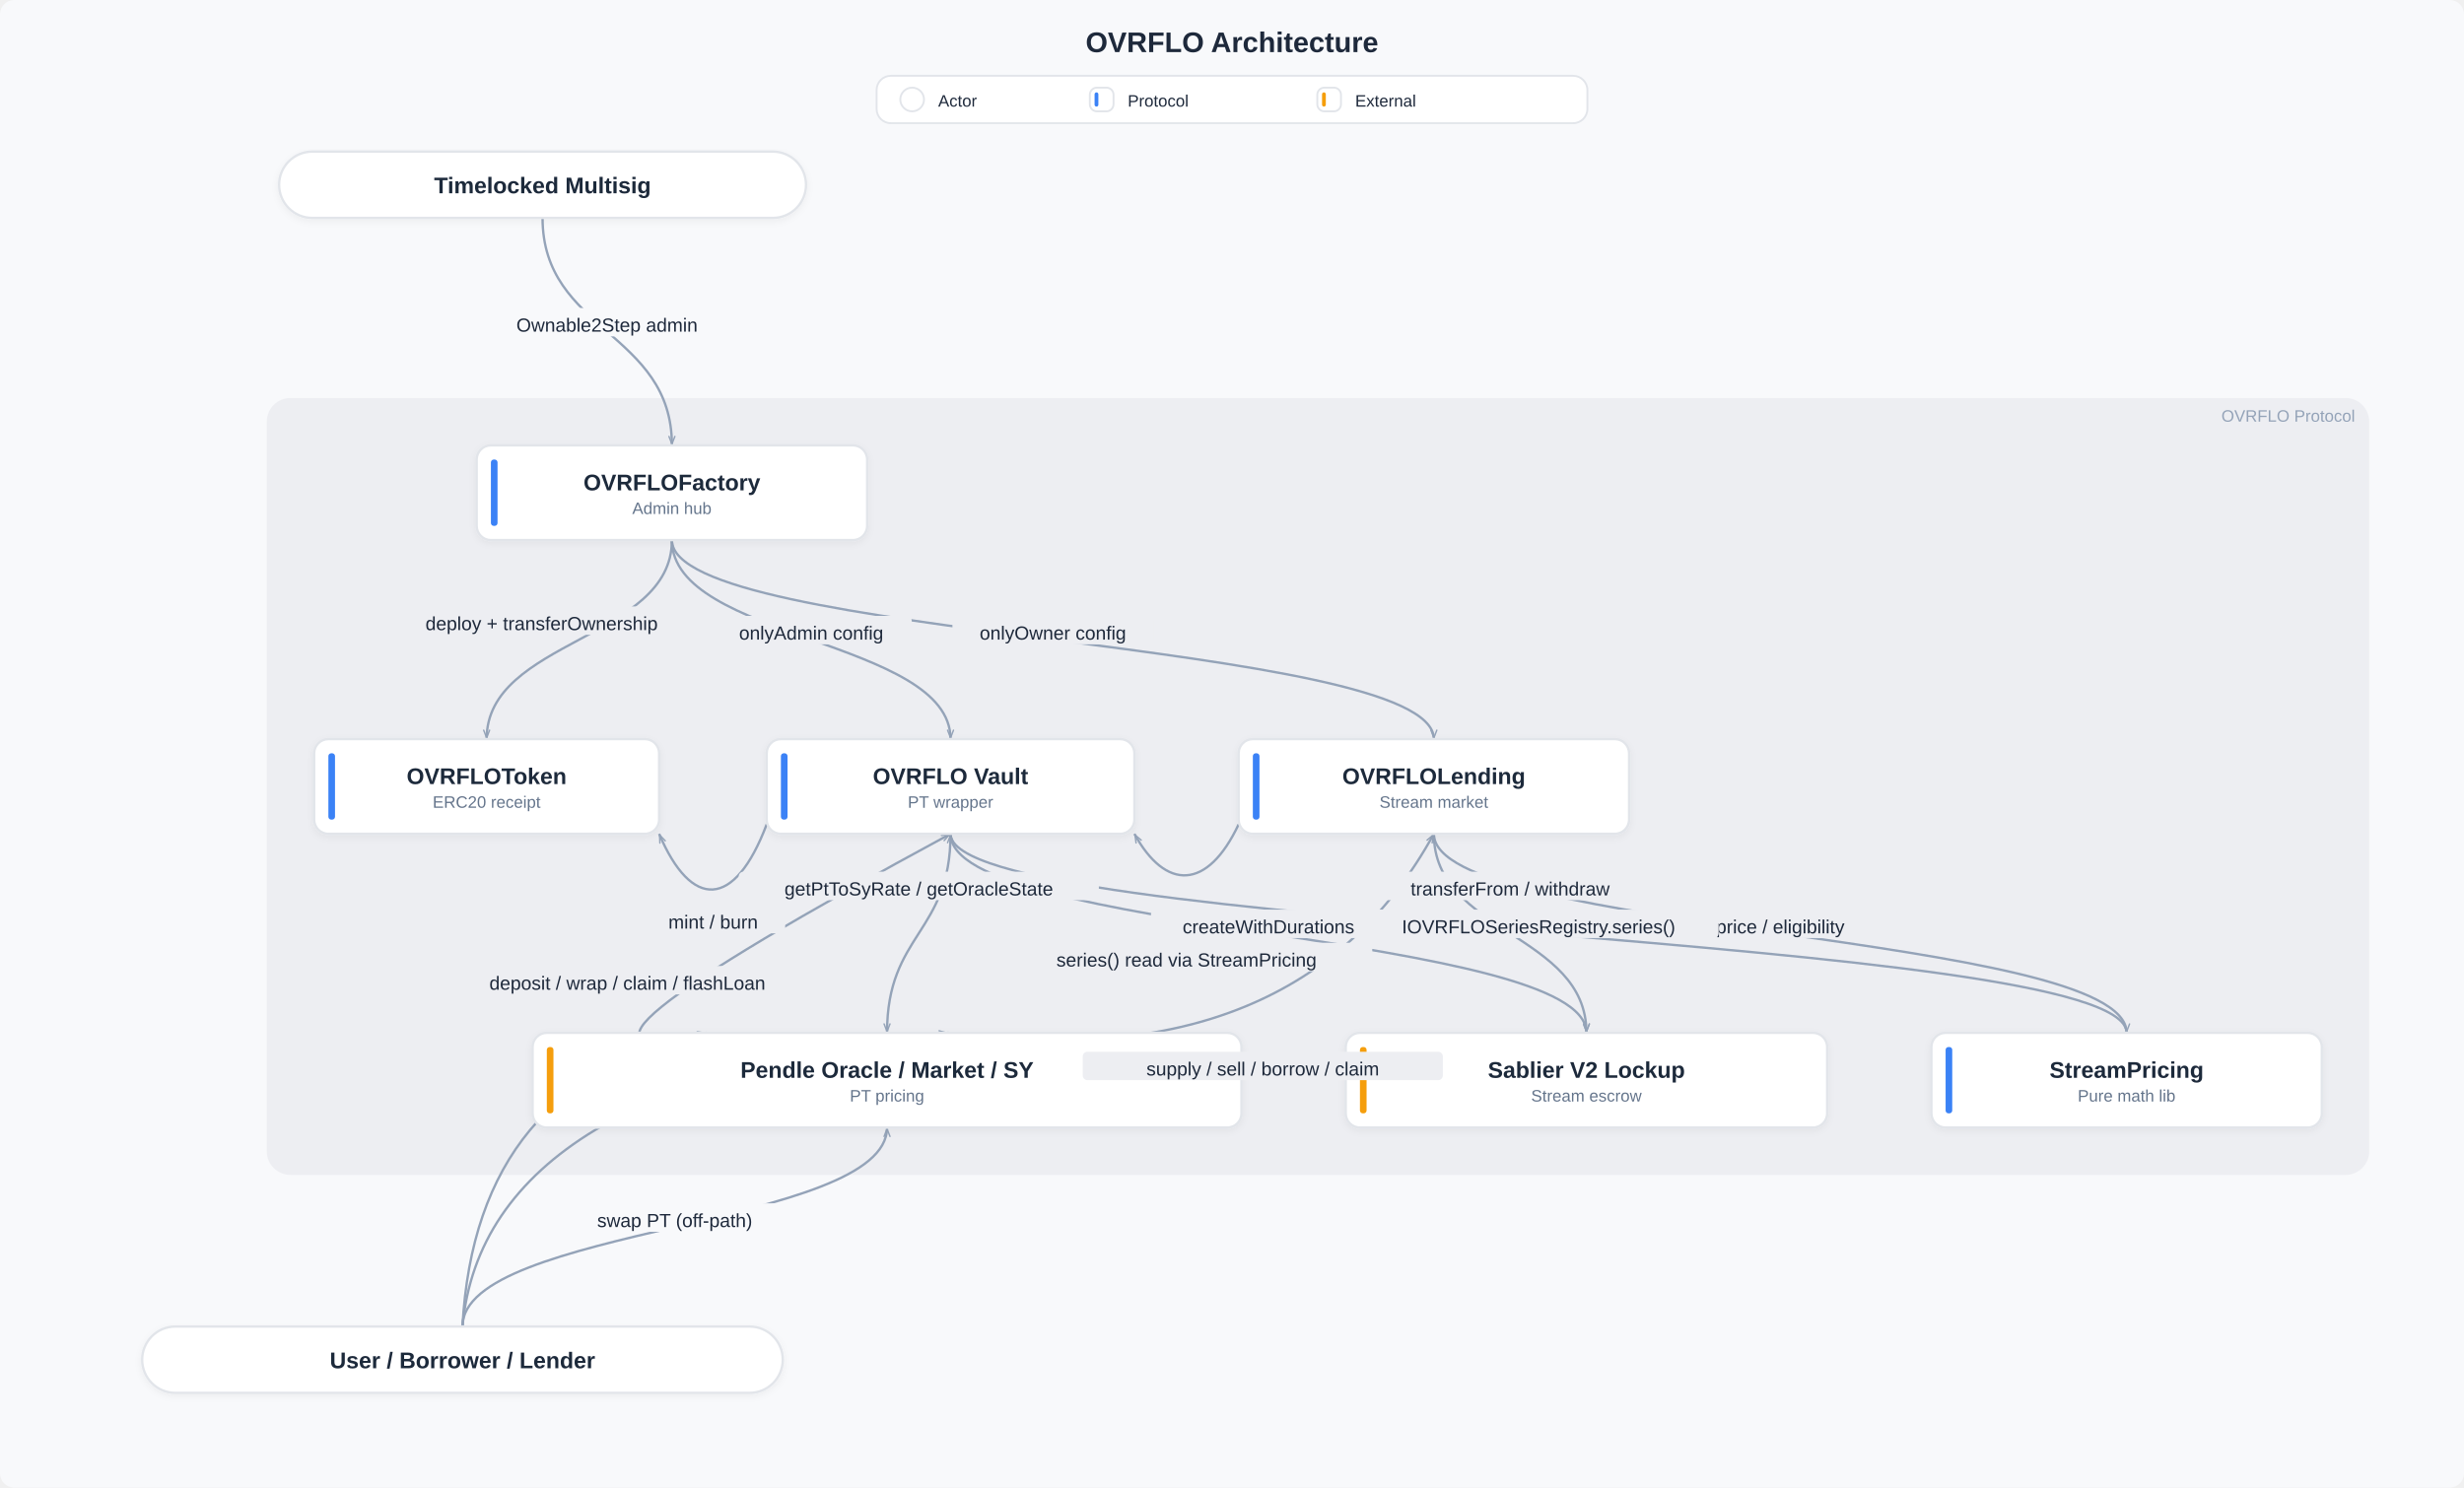
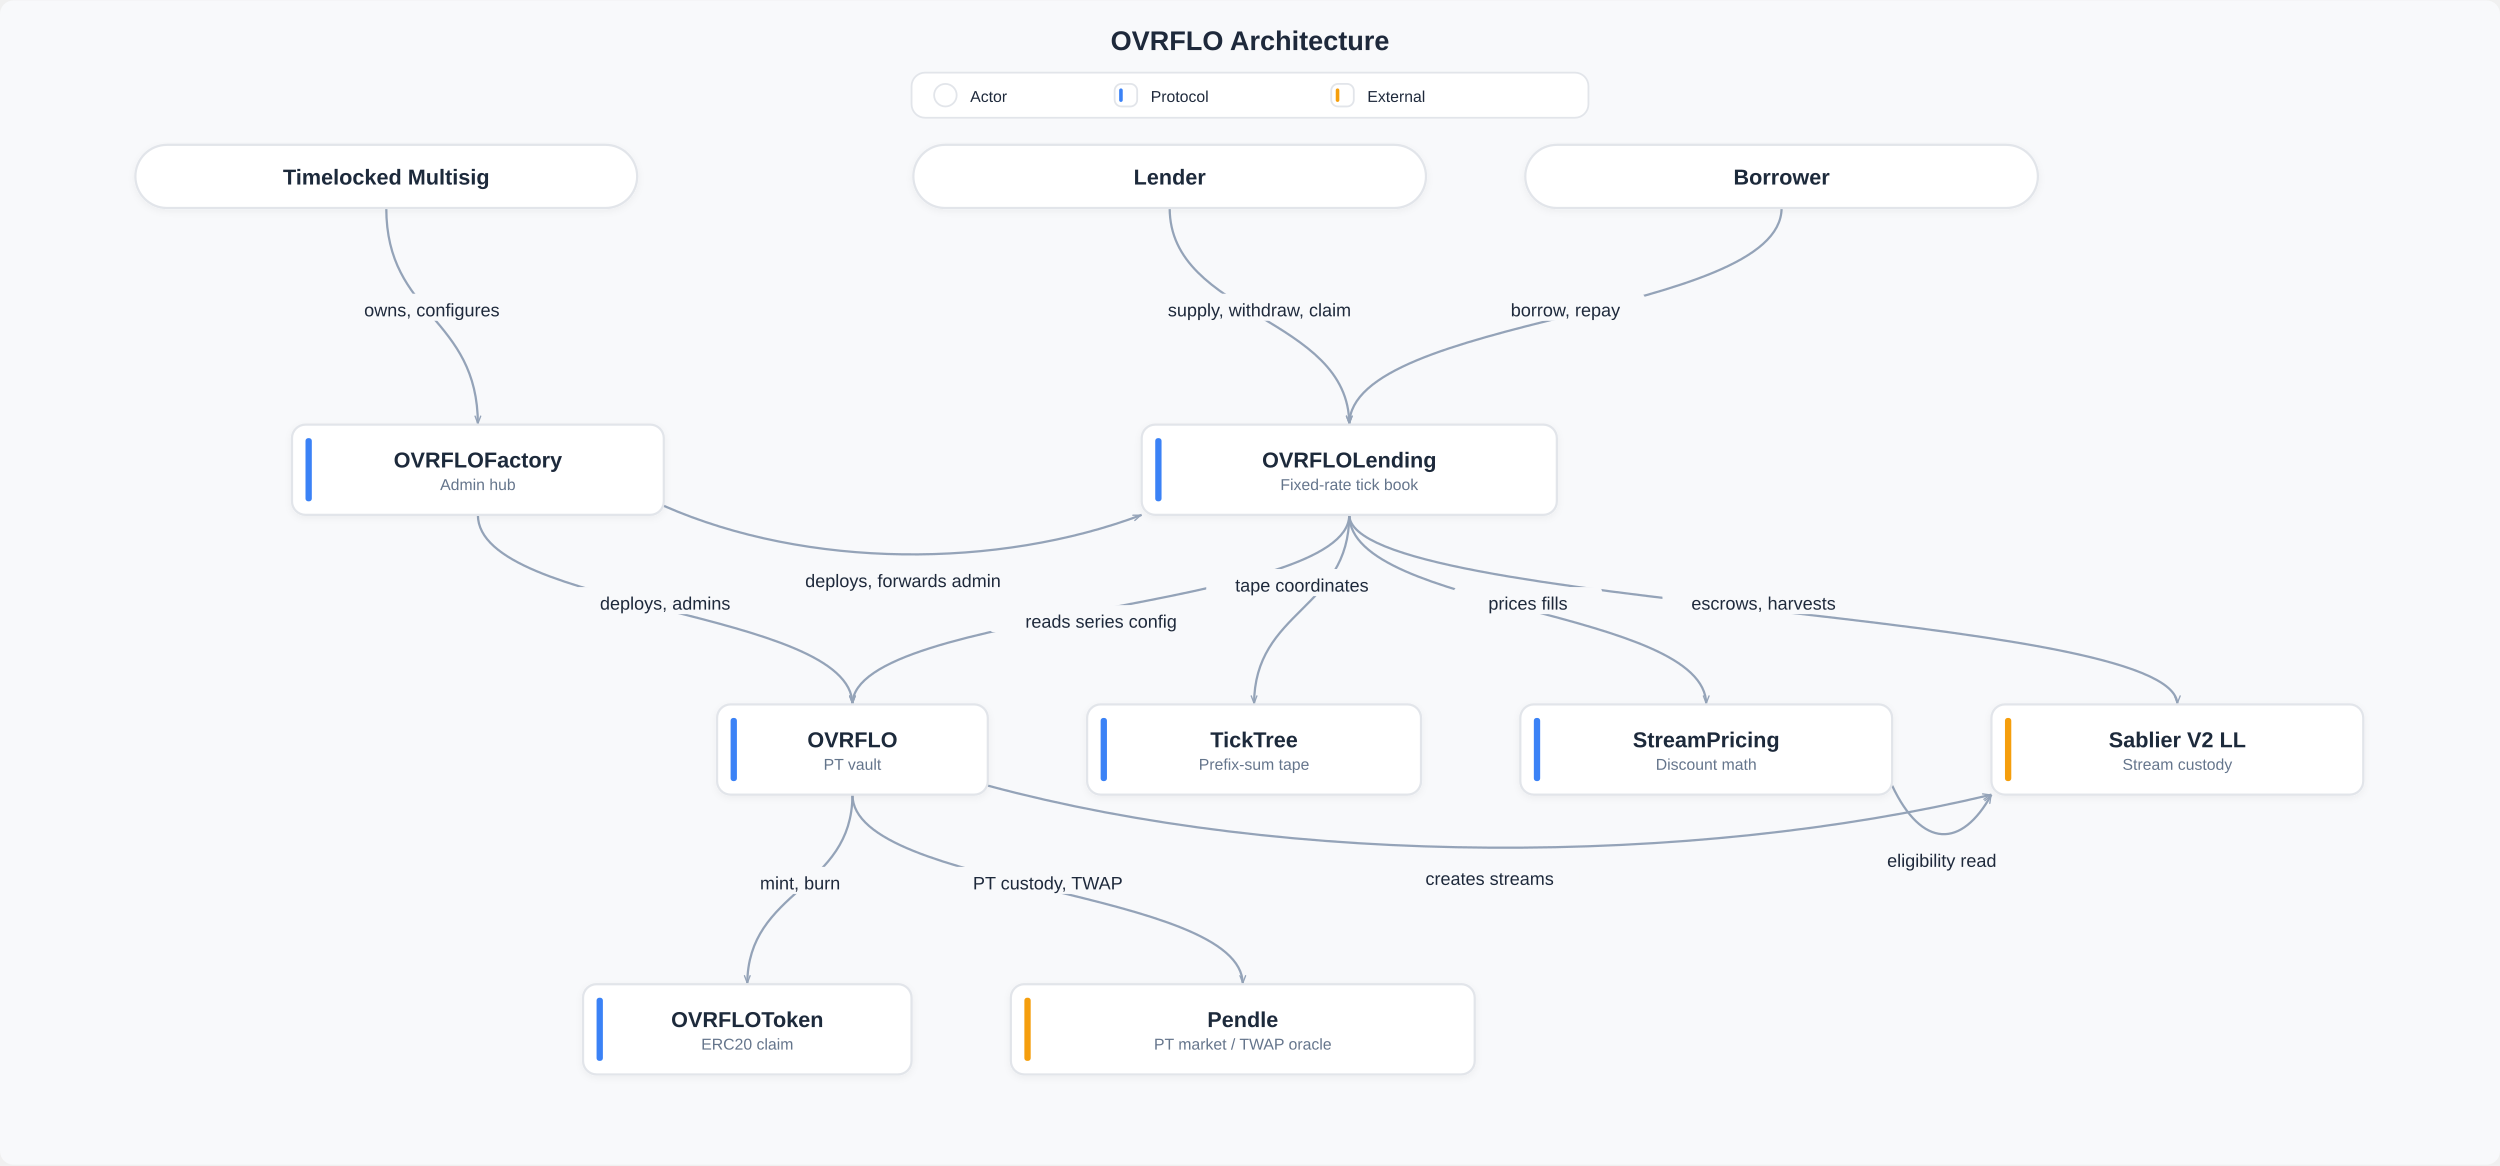
- <svg xmlns="http://www.w3.org/2000/svg" width="1300" height="785" viewBox="0 0 520 314" font-family="Arial, sans-serif">
+ <svg xmlns="http://www.w3.org/2000/svg" width="1384" height="645" viewBox="0 0 554 258" font-family="Arial, sans-serif">
  <defs>
    <marker id="ah" viewBox="0 0 8 6" refX="8" refY="3" markerWidth="4" markerHeight="3" orient="auto">
      <path d="M0.5,0.5 L7,3 L0.5,5.5" fill="none" stroke="#94A3B8" stroke-width="1.2" stroke-linejoin="round" stroke-linecap="round" />
    </marker>
    <filter id="shadow" x="-6%" y="-8%" width="112%" height="128%">
      <feDropShadow dx="0" dy="0.5" stdDeviation="0.8" flood-color="#000" flood-opacity="0.05" />
    </filter>
  </defs>
-   <rect width="520" height="314" fill="#F8F9FB" rx="3" />
-   <text x="260" y="11" text-anchor="middle" font-size="6" font-weight="700" fill="#1E293B">OVRFLO Architecture</text>
-   <rect x="185" y="16" width="150" height="10" rx="3" fill="#fff" stroke="#E2E5EA" stroke-width="0.4" />
-   <rect x="190" y="18.5" width="5" height="5" rx="2.5" fill="#fff" stroke="#E2E5EA" stroke-width="0.4" />
-   <text x="198" y="22.5" font-size="3.5" fill="#1E293B">Actor</text>
-   <rect x="230" y="18.5" width="5" height="5" rx="1.5" fill="#fff" stroke="#E2E5EA" stroke-width="0.4" />
-   <rect x="231" y="19.5" width="0.8" height="3" rx="0.4" fill="#3B82F6" />
-   <text x="238" y="22.5" font-size="3.5" fill="#1E293B">Protocol</text>
-   <rect x="278" y="18.5" width="5" height="5" rx="1.5" fill="#fff" stroke="#E2E5EA" stroke-width="0.4" />
-   <rect x="279" y="19.5" width="0.8" height="3" rx="0.4" fill="#F59E0B" />
-   <text x="286" y="22.5" font-size="3.5" fill="#1E293B">External</text>
-   <rect x="56.3" y="84.0" width="443.7" height="164.0" rx="5" fill="#EDEEF2" />
-   <text x="497.0" y="89.0" text-anchor="end" font-size="3.5" fill="#94A3B8" font-weight="500">OVRFLO Protocol</text>
-   <path d="M114.5,46.0 C114.5,70.0 141.8,70.0 141.8,94.0" fill="none" stroke="#94A3B8" stroke-width="0.5" marker-end="url(#ah)" />
-   <path d="M141.8,114.0 C141.8,135.0 200.6,135.0 200.6,156.0" fill="none" stroke="#94A3B8" stroke-width="0.5" marker-end="url(#ah)" />
-   <path d="M141.8,114.0 C141.8,135.0 302.6,135.0 302.6,156.0" fill="none" stroke="#94A3B8" stroke-width="0.5" marker-end="url(#ah)" />
-   <path d="M141.8,114.0 C141.8,135.0 102.7,135.0 102.7,156.0" fill="none" stroke="#94A3B8" stroke-width="0.5" marker-end="url(#ah)" />
-   <path d="M161.8,174.0 C155.0,192.0 145.9,192.0 139.1,176.0" fill="none" stroke="#94A3B8" stroke-width="0.5" marker-end="url(#ah)" />
-   <path d="M200.6,176.0 C200.6,197.0 334.8,197.0 334.8,218.0" fill="none" stroke="#94A3B8" stroke-width="0.5" marker-end="url(#ah)" />
-   <path d="M200.6,176.0 C200.6,197.0 187.2,197.0 187.2,218.0" fill="none" stroke="#94A3B8" stroke-width="0.5" marker-end="url(#ah)" />
-   <path d="M302.6,176.0 C302.6,197.0 448.8,197.0 448.8,218.0" fill="none" stroke="#94A3B8" stroke-width="0.5" marker-end="url(#ah)" />
-   <path d="M302.6,176.0 C302.6,197.0 334.8,197.0 334.8,218.0" fill="none" stroke="#94A3B8" stroke-width="0.5" marker-end="url(#ah)" />
-   <path d="M261.4,174.0 C254.8,188.0 246.0,188.0 239.4,176.0" fill="none" stroke="#94A3B8" stroke-width="0.5" marker-end="url(#ah)" />
-   <path d="M448.8,218.0 C448.8,197.0 200.6,197.0 200.6,176.0" fill="none" stroke="#94A3B8" stroke-width="0.5" marker-end="url(#ah)" />
-   <path d="M97.6,280.0 Q100.4,228.0 149.1,218.0" fill="none" stroke="#94A3B8" stroke-width="0.5" marker-end="url(#ah)" />
-   <path d="M149.1,218.0 Q104.4,228.0 200.6,176.0" fill="none" stroke="#94A3B8" stroke-width="0.5" marker-end="url(#ah)" />
-   <path d="M97.6,280.0 Q102.4,228.0 200.1,218.0" fill="none" stroke="#94A3B8" stroke-width="0.5" marker-end="url(#ah)" />
-   <path d="M200.1,218.0 Q274.0,228.0 302.6,176.0" fill="none" stroke="#94A3B8" stroke-width="0.5" marker-end="url(#ah)" />
-   <path d="M97.6,280.0 C97.6,259.0 187.2,259.0 187.2,238.0" fill="none" stroke="#94A3B8" stroke-width="0.5" marker-end="url(#ah)" />
+   <rect width="554" height="258" fill="#F8F9FB" rx="3" />
+   <text x="277" y="11" text-anchor="middle" font-size="6" font-weight="700" fill="#1E293B">OVRFLO Architecture</text>
+   <rect x="202" y="16" width="150" height="10" rx="3" fill="#fff" stroke="#E2E5EA" stroke-width="0.4" />
+   <rect x="207" y="18.5" width="5" height="5" rx="2.5" fill="#fff" stroke="#E2E5EA" stroke-width="0.4" />
+   <text x="215" y="22.5" font-size="3.5" fill="#1E293B">Actor</text>
+   <rect x="247" y="18.5" width="5" height="5" rx="1.5" fill="#fff" stroke="#E2E5EA" stroke-width="0.4" />
+   <rect x="248" y="19.5" width="0.8" height="3" rx="0.4" fill="#3B82F6" />
+   <text x="255" y="22.5" font-size="3.5" fill="#1E293B">Protocol</text>
+   <rect x="295" y="18.5" width="5" height="5" rx="1.5" fill="#fff" stroke="#E2E5EA" stroke-width="0.4" />
+   <rect x="296" y="19.5" width="0.8" height="3" rx="0.4" fill="#F59E0B" />
+   <text x="303" y="22.5" font-size="3.5" fill="#1E293B">External</text>
+   <path d="M85.6,46.0 C85.6,70.0 105.9,70.0 105.9,94.0" fill="none" stroke="#94A3B8" stroke-width="0.5" marker-end="url(#ah)" />
+   <path d="M259.2,46.0 C259.2,70.0 299.0,70.0 299.0,94.0" fill="none" stroke="#94A3B8" stroke-width="0.5" marker-end="url(#ah)" />
+   <path d="M394.8,46.0 C394.8,70.0 299.0,70.0 299.0,94.0" fill="none" stroke="#94A3B8" stroke-width="0.5" marker-end="url(#ah)" />
+   <path d="M147.1,112.0 C178.9,126.0 221.2,126.0 253.0,114.0" fill="none" stroke="#94A3B8" stroke-width="0.5" marker-end="url(#ah)" />
+   <path d="M105.9,114.0 C105.9,135.0 188.9,135.0 188.9,156.0" fill="none" stroke="#94A3B8" stroke-width="0.5" marker-end="url(#ah)" />
+   <path d="M299.0,114.0 C299.0,135.0 188.9,135.0 188.9,156.0" fill="none" stroke="#94A3B8" stroke-width="0.5" marker-end="url(#ah)" />
+   <path d="M299.0,114.0 C299.0,135.0 277.9,135.0 277.9,156.0" fill="none" stroke="#94A3B8" stroke-width="0.5" marker-end="url(#ah)" />
+   <path d="M299.0,114.0 C299.0,135.0 378.1,135.0 378.1,156.0" fill="none" stroke="#94A3B8" stroke-width="0.5" marker-end="url(#ah)" />
+   <path d="M299.0,114.0 C299.0,135.0 482.5,135.0 482.5,156.0" fill="none" stroke="#94A3B8" stroke-width="0.5" marker-end="url(#ah)" />
+   <path d="M419.3,174.0 C425.9,188.0 434.7,188.0 441.3,176.0" fill="none" stroke="#94A3B8" stroke-width="0.5" marker-end="url(#ah)" />
+   <path d="M218.9,174.0 C285.6,192.0 374.6,192.0 441.3,176.0" fill="none" stroke="#94A3B8" stroke-width="0.5" marker-end="url(#ah)" />
+   <path d="M188.9,176.0 C188.9,197.0 165.6,197.0 165.6,218.0" fill="none" stroke="#94A3B8" stroke-width="0.5" marker-end="url(#ah)" />
+   <path d="M188.9,176.0 C188.9,197.0 275.4,197.0 275.4,218.0" fill="none" stroke="#94A3B8" stroke-width="0.5" marker-end="url(#ah)" />
  <g filter="url(#shadow)">
-     <rect x="58.9" y="32.0" width="111.2" height="14" rx="7" fill="#fff" stroke="#E2E5EA" stroke-width="0.5" />
-     <text x="114.5" y="40.8" text-anchor="middle" font-size="4.8" font-weight="600" fill="#1E293B">Timelocked Multisig</text>
+     <rect x="30.0" y="32.0" width="111.2" height="14" rx="7" fill="#fff" stroke="#E2E5EA" stroke-width="0.5" />
+     <text x="85.6" y="40.8" text-anchor="middle" font-size="4.8" font-weight="600" fill="#1E293B">Timelocked Multisig</text>
  </g>
  <g filter="url(#shadow)">
-     <rect x="100.6" y="94.0" width="82.4" height="20" rx="3" fill="#fff" stroke="#E2E5EA" stroke-width="0.5" />
-     <rect x="103.6" y="97.0" width="1.4" height="14" rx="0.6" fill="#3B82F6" />
-     <text x="141.8" y="103.5" text-anchor="middle" font-size="4.8" font-weight="600" fill="#1E293B">OVRFLOFactory</text>
-     <text x="141.8" y="108.5" text-anchor="middle" font-size="3.5" fill="#64748B">Admin hub</text>
+     <rect x="202.4" y="32.0" width="113.6" height="14" rx="7" fill="#fff" stroke="#E2E5EA" stroke-width="0.5" />
+     <text x="259.2" y="40.8" text-anchor="middle" font-size="4.8" font-weight="600" fill="#1E293B">Lender</text>
  </g>
  <g filter="url(#shadow)">
-     <rect x="66.3" y="156.0" width="72.8" height="20" rx="3" fill="#fff" stroke="#E2E5EA" stroke-width="0.5" />
-     <rect x="69.3" y="159.0" width="1.4" height="14" rx="0.6" fill="#3B82F6" />
-     <text x="102.7" y="165.5" text-anchor="middle" font-size="4.8" font-weight="600" fill="#1E293B">OVRFLOToken</text>
-     <text x="102.7" y="170.5" text-anchor="middle" font-size="3.5" fill="#64748B">ERC20 receipt</text>
+     <rect x="338.0" y="32.0" width="113.6" height="14" rx="7" fill="#fff" stroke="#E2E5EA" stroke-width="0.5" />
+     <text x="394.8" y="40.8" text-anchor="middle" font-size="4.8" font-weight="600" fill="#1E293B">Borrower</text>
  </g>
  <g filter="url(#shadow)">
-     <rect x="161.8" y="156.0" width="77.6" height="20" rx="3" fill="#fff" stroke="#E2E5EA" stroke-width="0.5" />
-     <rect x="164.8" y="159.0" width="1.4" height="14" rx="0.6" fill="#3B82F6" />
-     <text x="200.6" y="165.5" text-anchor="middle" font-size="4.8" font-weight="600" fill="#1E293B">OVRFLO Vault</text>
-     <text x="200.6" y="170.5" text-anchor="middle" font-size="3.5" fill="#64748B">PT wrapper</text>
+     <rect x="64.7" y="94.0" width="82.4" height="20" rx="3" fill="#fff" stroke="#E2E5EA" stroke-width="0.5" />
+     <rect x="67.7" y="97.0" width="1.4" height="14" rx="0.6" fill="#3B82F6" />
+     <text x="105.9" y="103.5" text-anchor="middle" font-size="4.8" font-weight="600" fill="#1E293B">OVRFLOFactory</text>
+     <text x="105.9" y="108.5" text-anchor="middle" font-size="3.5" fill="#64748B">Admin hub</text>
  </g>
  <g filter="url(#shadow)">
-     <rect x="261.4" y="156.0" width="82.4" height="20" rx="3" fill="#fff" stroke="#E2E5EA" stroke-width="0.5" />
-     <rect x="264.4" y="159.0" width="1.4" height="14" rx="0.6" fill="#3B82F6" />
-     <text x="302.6" y="165.5" text-anchor="middle" font-size="4.8" font-weight="600" fill="#1E293B">OVRFLOLending</text>
-     <text x="302.6" y="170.5" text-anchor="middle" font-size="3.5" fill="#64748B">Stream market</text>
+     <rect x="253.0" y="94.0" width="92.0" height="20" rx="3" fill="#fff" stroke="#E2E5EA" stroke-width="0.5" />
+     <rect x="256.0" y="97.0" width="1.4" height="14" rx="0.6" fill="#3B82F6" />
+     <text x="299.0" y="103.5" text-anchor="middle" font-size="4.8" font-weight="600" fill="#1E293B">OVRFLOLending</text>
+     <text x="299.0" y="108.5" text-anchor="middle" font-size="3.5" fill="#64748B">Fixed-rate tick book</text>
  </g>
  <g filter="url(#shadow)">
-     <rect x="407.6" y="218.0" width="82.4" height="20" rx="3" fill="#fff" stroke="#E2E5EA" stroke-width="0.5" />
-     <rect x="410.6" y="221.0" width="1.4" height="14" rx="0.6" fill="#3B82F6" />
-     <text x="448.8" y="227.5" text-anchor="middle" font-size="4.8" font-weight="600" fill="#1E293B">StreamPricing</text>
-     <text x="448.8" y="232.5" text-anchor="middle" font-size="3.5" fill="#64748B">Pure math lib</text>
+     <rect x="158.9" y="156.0" width="60.0" height="20" rx="3" fill="#fff" stroke="#E2E5EA" stroke-width="0.5" />
+     <rect x="161.9" y="159.0" width="1.4" height="14" rx="0.6" fill="#3B82F6" />
+     <text x="188.9" y="165.5" text-anchor="middle" font-size="4.8" font-weight="600" fill="#1E293B">OVRFLO</text>
+     <text x="188.9" y="170.5" text-anchor="middle" font-size="3.5" fill="#64748B">PT vault</text>
  </g>
  <g filter="url(#shadow)">
-     <rect x="284.0" y="218.0" width="101.6" height="20" rx="3" fill="#fff" stroke="#E2E5EA" stroke-width="0.5" />
-     <rect x="287.0" y="221.0" width="1.4" height="14" rx="0.6" fill="#F59E0B" />
-     <text x="334.8" y="227.5" text-anchor="middle" font-size="4.8" font-weight="600" fill="#1E293B">Sablier V2 Lockup</text>
-     <text x="334.8" y="232.5" text-anchor="middle" font-size="3.5" fill="#64748B">Stream escrow</text>
+     <rect x="240.9" y="156.0" width="74.0" height="20" rx="3" fill="#fff" stroke="#E2E5EA" stroke-width="0.5" />
+     <rect x="243.9" y="159.0" width="1.4" height="14" rx="0.6" fill="#3B82F6" />
+     <text x="277.9" y="165.5" text-anchor="middle" font-size="4.8" font-weight="600" fill="#1E293B">TickTree</text>
+     <text x="277.9" y="170.5" text-anchor="middle" font-size="3.5" fill="#64748B">Prefix-sum tape</text>
  </g>
  <g filter="url(#shadow)">
-     <rect x="112.4" y="218.0" width="149.6" height="20" rx="3" fill="#fff" stroke="#E2E5EA" stroke-width="0.5" />
-     <rect x="115.4" y="221.0" width="1.4" height="14" rx="0.6" fill="#F59E0B" />
-     <text x="187.2" y="227.5" text-anchor="middle" font-size="4.8" font-weight="600" fill="#1E293B">Pendle Oracle / Market / SY</text>
-     <text x="187.2" y="232.5" text-anchor="middle" font-size="3.5" fill="#64748B">PT pricing</text>
+     <rect x="336.9" y="156.0" width="82.4" height="20" rx="3" fill="#fff" stroke="#E2E5EA" stroke-width="0.5" />
+     <rect x="339.9" y="159.0" width="1.4" height="14" rx="0.6" fill="#3B82F6" />
+     <text x="378.1" y="165.5" text-anchor="middle" font-size="4.8" font-weight="600" fill="#1E293B">StreamPricing</text>
+     <text x="378.1" y="170.5" text-anchor="middle" font-size="3.5" fill="#64748B">Discount math</text>
  </g>
  <g filter="url(#shadow)">
-     <rect x="30.0" y="280.0" width="135.2" height="14" rx="7" fill="#fff" stroke="#E2E5EA" stroke-width="0.5" />
-     <text x="97.6" y="288.8" text-anchor="middle" font-size="4.8" font-weight="600" fill="#1E293B">User / Borrower / Lender</text>
+     <rect x="441.3" y="156.0" width="82.4" height="20" rx="3" fill="#fff" stroke="#E2E5EA" stroke-width="0.5" />
+     <rect x="444.3" y="159.0" width="1.4" height="14" rx="0.6" fill="#F59E0B" />
+     <text x="482.5" y="165.5" text-anchor="middle" font-size="4.8" font-weight="600" fill="#1E293B">Sablier V2 LL</text>
+     <text x="482.5" y="170.5" text-anchor="middle" font-size="3.5" fill="#64748B">Stream custody</text>
  </g>
-   <rect x="104.5" y="65.0" width="47.2" height="6.0" rx="1" fill="#F8F9FB" />
-   <text x="128.1" y="70.0" font-size="4" fill="#1E293B" font-weight="500" text-anchor="middle">Ownable2Step admin</text>
-   <rect x="150.0" y="130.0" width="42.4" height="6.0" rx="1" fill="#EDEEF2" />
-   <text x="171.2" y="135.0" font-size="4" fill="#1E293B" font-weight="500" text-anchor="middle">onlyAdmin config</text>
-   <rect x="201.0" y="130.0" width="42.4" height="6.0" rx="1" fill="#EDEEF2" />
-   <text x="222.2" y="135.0" font-size="4" fill="#1E293B" font-weight="500" text-anchor="middle">onlyOwner config</text>
-   <rect x="81.1" y="128.0" width="66.4" height="6.0" rx="1" fill="#EDEEF2" />
-   <text x="114.3" y="133.0" font-size="4" fill="#1E293B" font-weight="500" text-anchor="middle">deploy + transferOwnership</text>
-   <rect x="135.3" y="191.0" width="30.4" height="6.0" rx="1" fill="#EDEEF2" />
-   <text x="150.5" y="196.0" font-size="4" fill="#1E293B" font-weight="500" text-anchor="middle">mint / burn</text>
-   <rect x="242.9" y="192.0" width="49.6" height="6.0" rx="1" fill="#EDEEF2" />
-   <text x="267.7" y="197.0" font-size="4" fill="#1E293B" font-weight="500" text-anchor="middle">createWithDurations</text>
-   <rect x="155.9" y="184.0" width="76.0" height="6.0" rx="1" fill="#EDEEF2" />
-   <text x="193.9" y="189.0" font-size="4" fill="#1E293B" font-weight="500" text-anchor="middle">getPtToSyRate / getOracleState</text>
-   <rect x="350.9" y="192.0" width="49.6" height="6.0" rx="1" fill="#EDEEF2" />
-   <text x="375.7" y="197.0" font-size="4" fill="#1E293B" font-weight="500" text-anchor="middle">price / eligibility</text>
-   <rect x="289.1" y="184.0" width="59.2" height="6.0" rx="1" fill="#EDEEF2" />
-   <text x="318.7" y="189.0" font-size="4" fill="#1E293B" font-weight="500" text-anchor="middle">transferFrom / withdraw</text>
-   <rect x="211.2" y="199.0" width="78.4" height="6.0" rx="1" fill="#EDEEF2" />
-   <text x="250.4" y="204.0" font-size="4" fill="#1E293B" font-weight="500" text-anchor="middle">series() read via StreamPricing</text>
-   <rect x="286.7" y="192.0" width="76.0" height="6.0" rx="1" fill="#EDEEF2" />
-   <text x="324.7" y="197.0" font-size="4" fill="#1E293B" font-weight="500" text-anchor="middle">IOVRFLOSeriesRegistry.series()</text>
-   <rect x="89.6" y="203.9" width="85.6" height="6.0" rx="1" fill="#EDEEF2" />
-   <text x="132.4" y="208.9" font-size="4" fill="#1E293B" font-weight="500" text-anchor="middle">deposit / wrap / claim / flashLoan</text>
-   <rect x="228.5" y="222.0" width="76.0" height="6.0" rx="1" fill="#EDEEF2" />
-   <text x="266.5" y="227.0" font-size="4" fill="#1E293B" font-weight="500" text-anchor="middle">supply / sell / borrow / claim</text>
-   <rect x="118.8" y="254.0" width="47.2" height="6.0" rx="1" fill="#F8F9FB" />
-   <text x="142.4" y="259.0" font-size="4" fill="#1E293B" font-weight="500" text-anchor="middle">swap PT (off-path)</text>
+   <g filter="url(#shadow)">
+     <rect x="129.2" y="218.0" width="72.8" height="20" rx="3" fill="#fff" stroke="#E2E5EA" stroke-width="0.5" />
+     <rect x="132.2" y="221.0" width="1.4" height="14" rx="0.6" fill="#3B82F6" />
+     <text x="165.6" y="227.5" text-anchor="middle" font-size="4.8" font-weight="600" fill="#1E293B">OVRFLOToken</text>
+     <text x="165.6" y="232.5" text-anchor="middle" font-size="3.5" fill="#64748B">ERC20 claim</text>
+   </g>
+   <g filter="url(#shadow)">
+     <rect x="224.0" y="218.0" width="102.8" height="20" rx="3" fill="#fff" stroke="#E2E5EA" stroke-width="0.5" />
+     <rect x="227.0" y="221.0" width="1.4" height="14" rx="0.6" fill="#F59E0B" />
+     <text x="275.4" y="227.5" text-anchor="middle" font-size="4.8" font-weight="600" fill="#1E293B">Pendle</text>
+     <text x="275.4" y="232.5" text-anchor="middle" font-size="3.5" fill="#64748B">PT market / TWAP oracle</text>
+   </g>
+   <rect x="74.5" y="65.0" width="42.4" height="6.0" rx="1" fill="#F8F9FB" />
+   <text x="95.7" y="70.0" font-size="4" fill="#1E293B" font-weight="500" text-anchor="middle">owns, configures</text>
+   <rect x="249.5" y="65.0" width="59.2" height="6.0" rx="1" fill="#F8F9FB" />
+   <text x="279.1" y="70.0" font-size="4" fill="#1E293B" font-weight="500" text-anchor="middle">supply, withdraw, claim</text>
+   <rect x="329.3" y="65.0" width="35.2" height="6.0" rx="1" fill="#F8F9FB" />
+   <text x="346.9" y="70.0" font-size="4" fill="#1E293B" font-weight="500" text-anchor="middle">borrow, repay</text>
+   <rect x="170.5" y="125.0" width="59.2" height="6.0" rx="1" fill="#F8F9FB" />
+   <text x="200.1" y="130.0" font-size="4" fill="#1E293B" font-weight="500" text-anchor="middle">deploys, forwards admin</text>
+   <rect x="127.4" y="130.0" width="40.0" height="6.0" rx="1" fill="#F8F9FB" />
+   <text x="147.4" y="135.0" font-size="4" fill="#1E293B" font-weight="500" text-anchor="middle">deploys, admins</text>
+   <rect x="219.2" y="134.0" width="49.6" height="6.0" rx="1" fill="#F8F9FB" />
+   <text x="244.0" y="139.0" font-size="4" fill="#1E293B" font-weight="500" text-anchor="middle">reads series config</text>
+   <rect x="267.3" y="126.0" width="42.4" height="6.0" rx="1" fill="#F8F9FB" />
+   <text x="288.5" y="131.0" font-size="4" fill="#1E293B" font-weight="500" text-anchor="middle">tape coordinates</text>
+   <rect x="322.2" y="130.0" width="32.8" height="6.0" rx="1" fill="#F8F9FB" />
+   <text x="338.6" y="135.0" font-size="4" fill="#1E293B" font-weight="500" text-anchor="middle">prices fills</text>
+   <rect x="368.4" y="130.0" width="44.8" height="6.0" rx="1" fill="#F8F9FB" />
+   <text x="390.8" y="135.0" font-size="4" fill="#1E293B" font-weight="500" text-anchor="middle">escrows, harvests</text>
+   <rect x="409.1" y="187.0" width="42.4" height="6.0" rx="1" fill="#F8F9FB" />
+   <text x="430.3" y="192.0" font-size="4" fill="#1E293B" font-weight="500" text-anchor="middle">eligibility read</text>
+   <rect x="310.1" y="191.0" width="40.0" height="6.0" rx="1" fill="#F8F9FB" />
+   <text x="330.1" y="196.0" font-size="4" fill="#1E293B" font-weight="500" text-anchor="middle">creates streams</text>
+   <rect x="163.3" y="192.0" width="28.0" height="6.0" rx="1" fill="#F8F9FB" />
+   <text x="177.3" y="197.0" font-size="4" fill="#1E293B" font-weight="500" text-anchor="middle">mint, burn</text>
+   <rect x="211.0" y="192.0" width="42.4" height="6.0" rx="1" fill="#F8F9FB" />
+   <text x="232.2" y="197.0" font-size="4" fill="#1E293B" font-weight="500" text-anchor="middle">PT custody, TWAP</text>
</svg>
